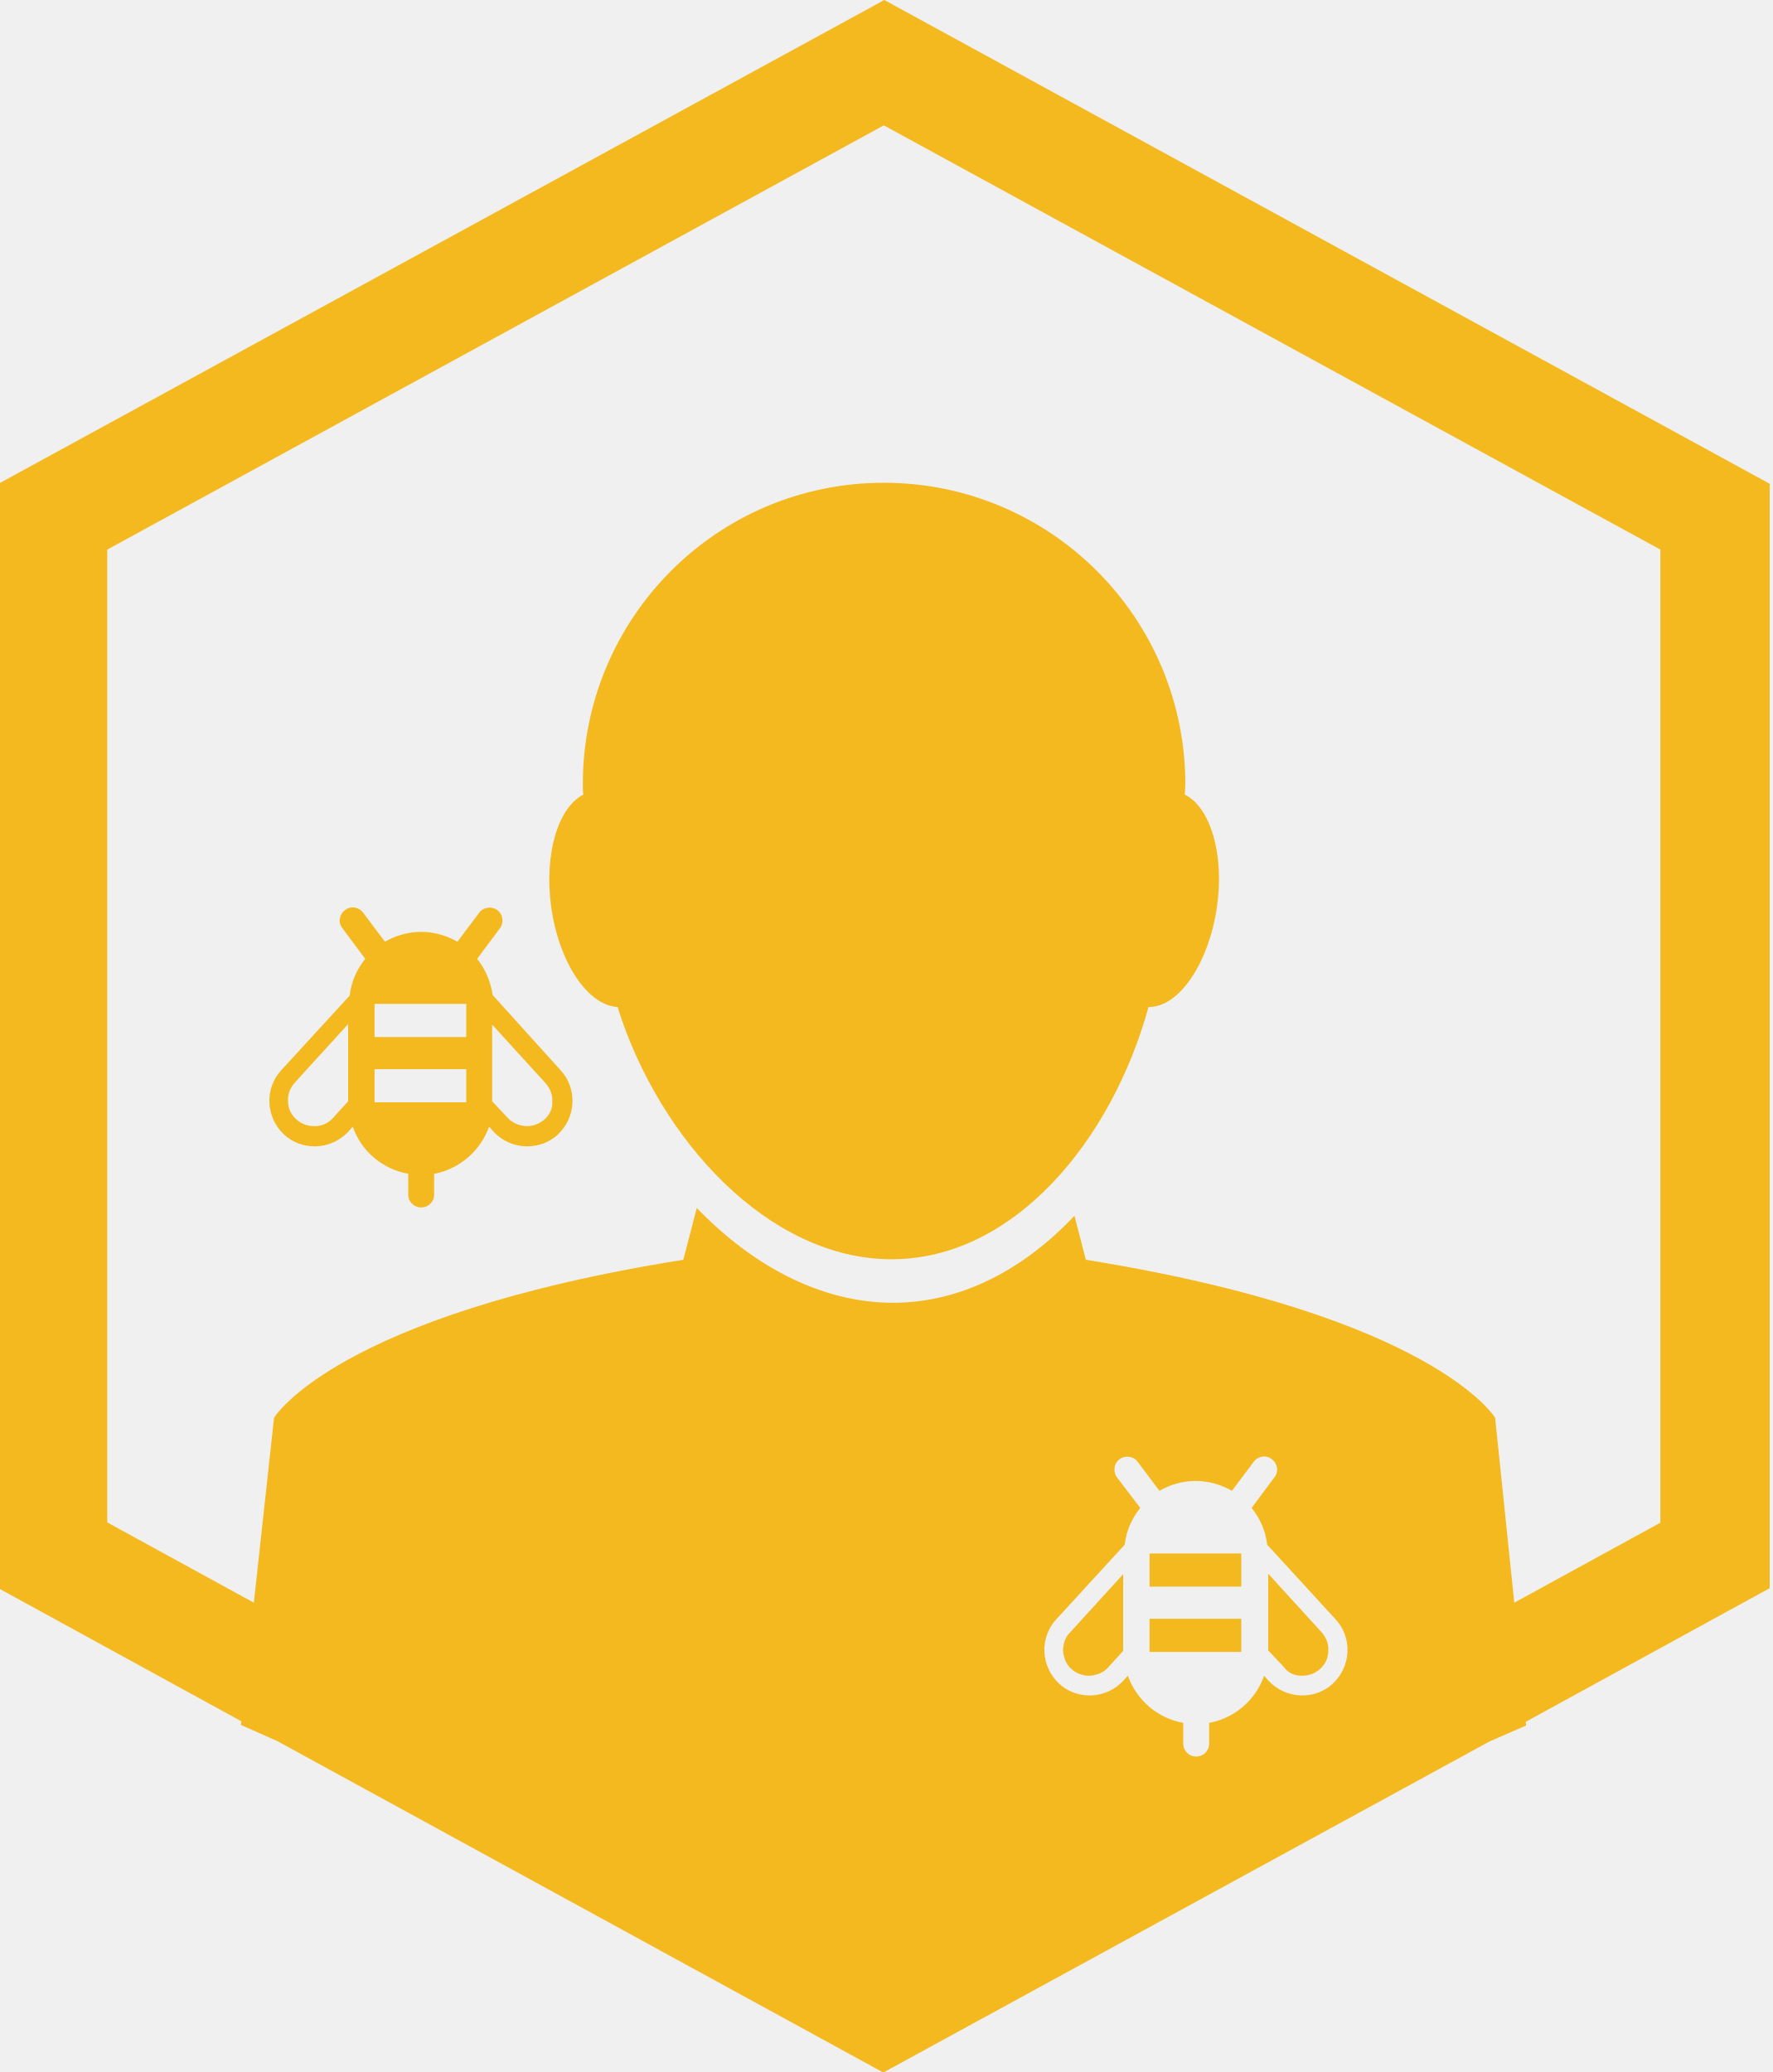
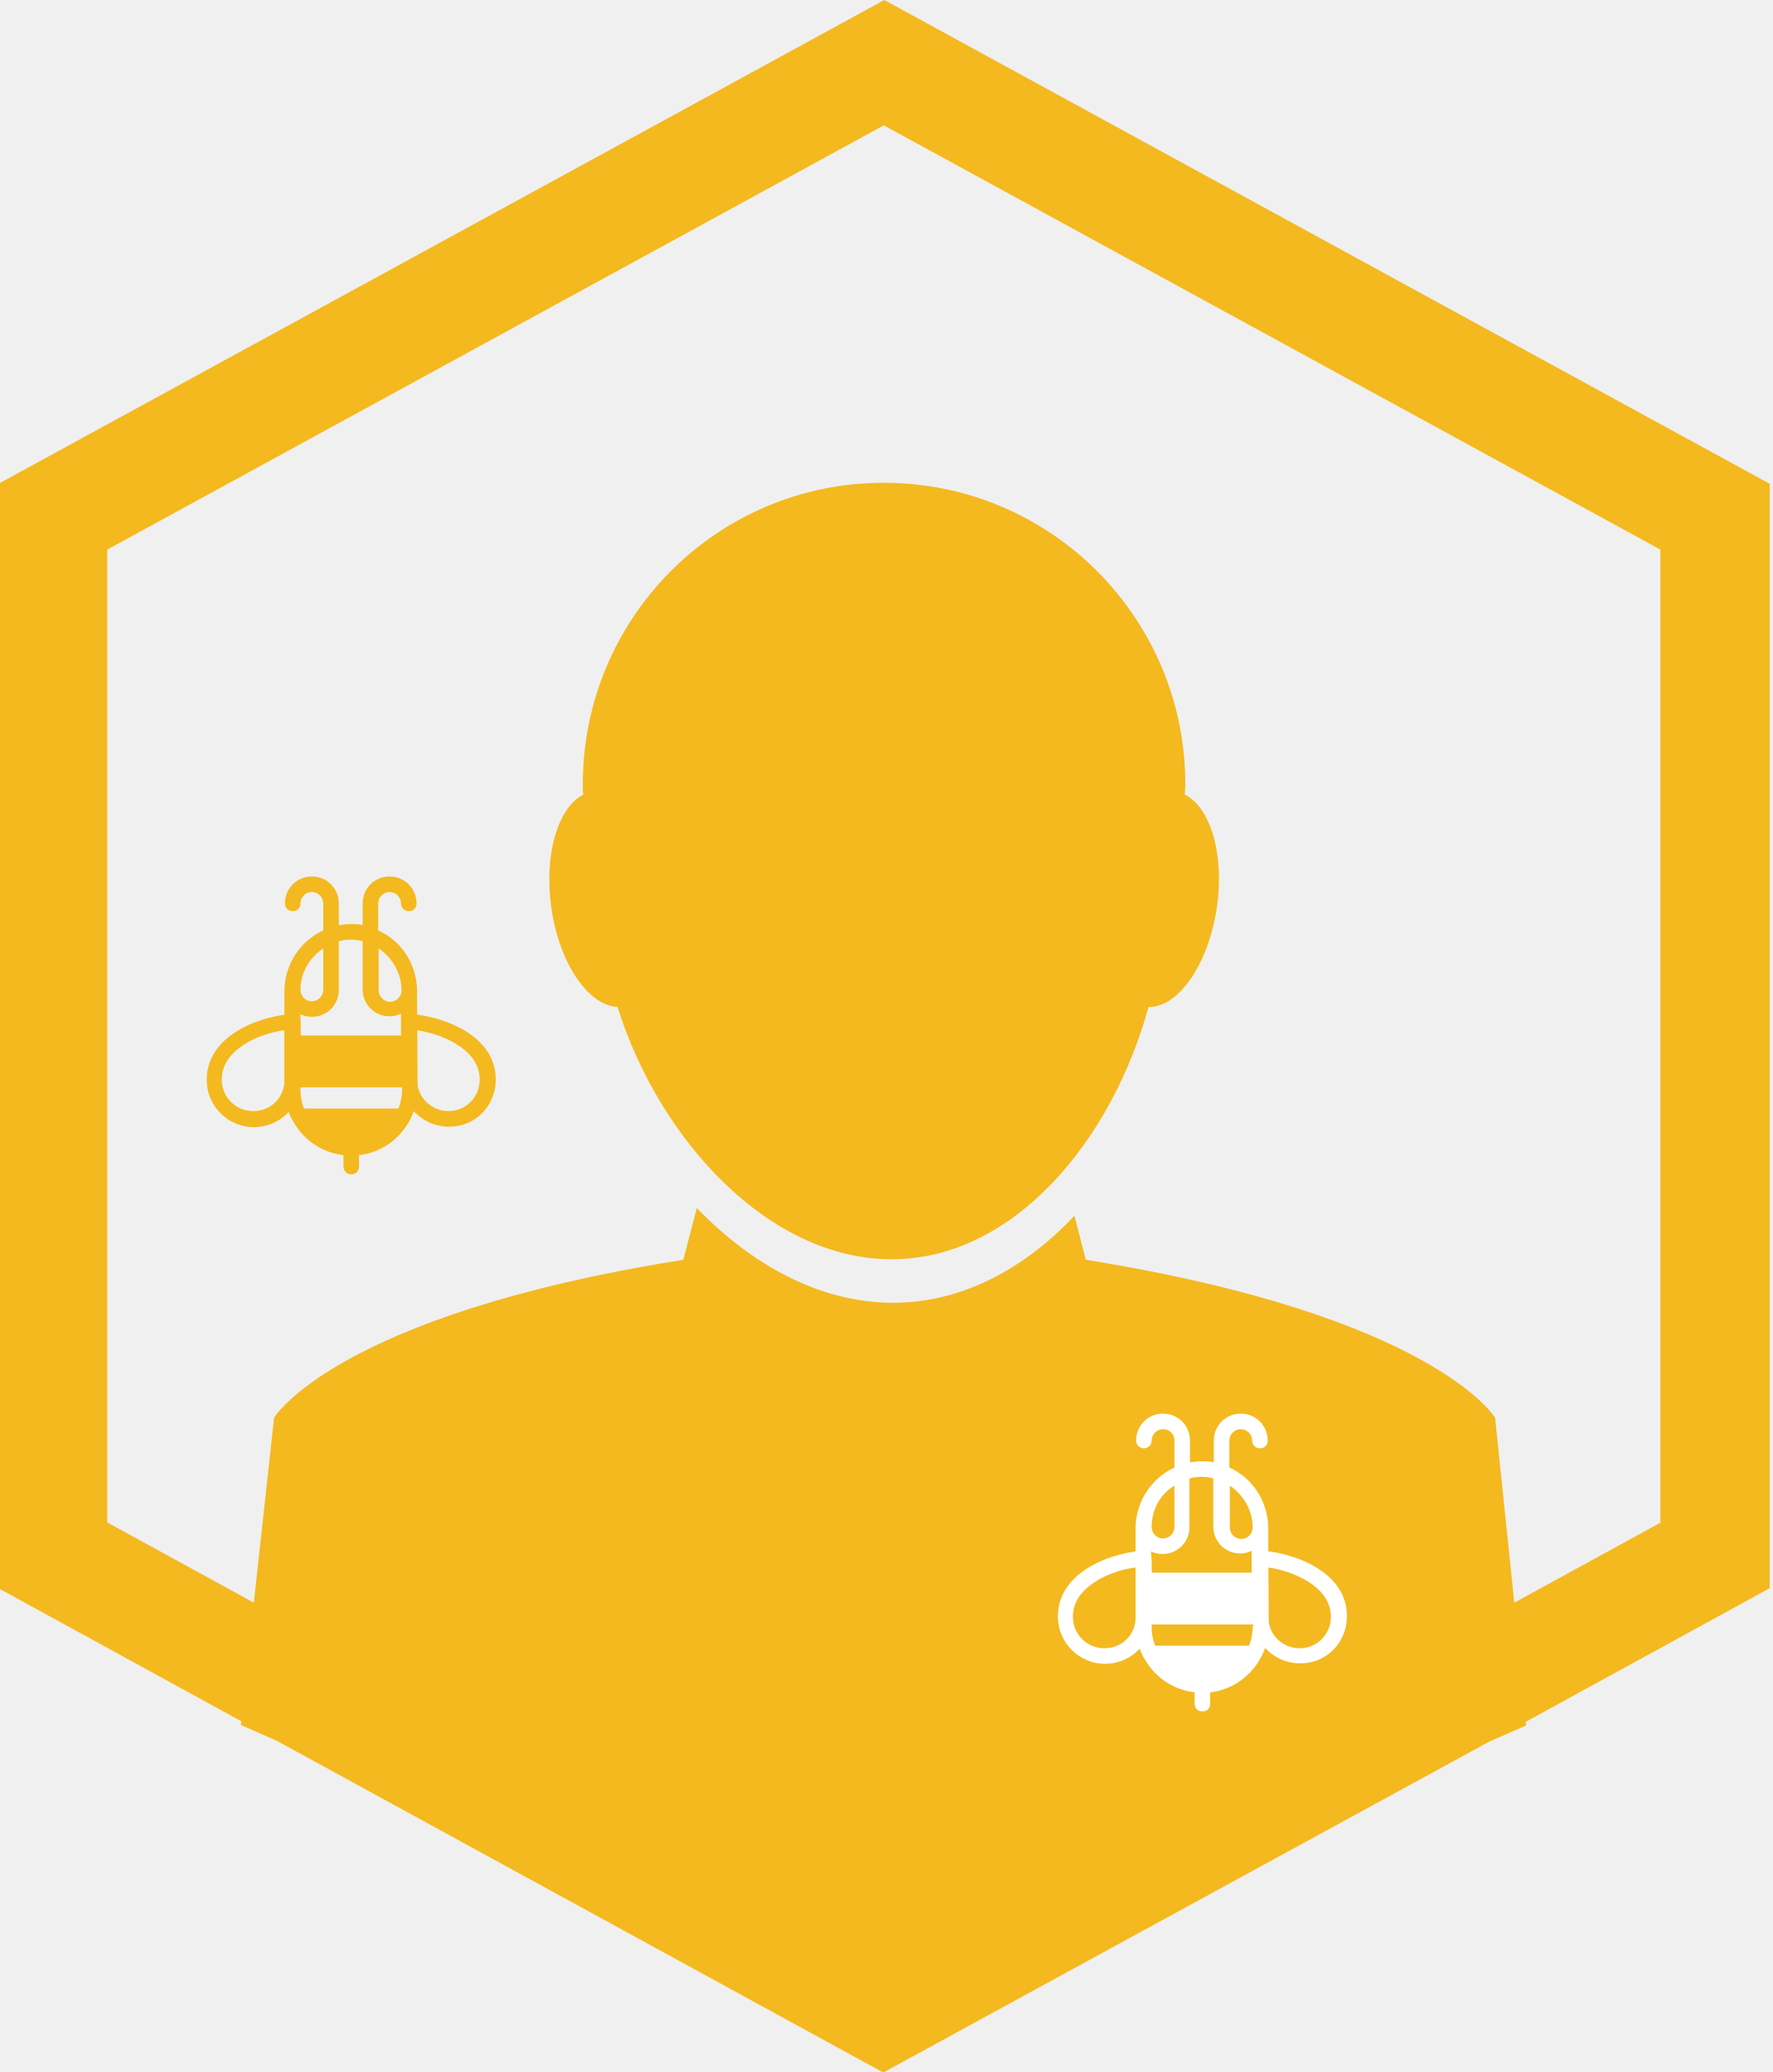
<svg xmlns="http://www.w3.org/2000/svg" version="1.1" id="Layer_1" x="0px" y="0px" viewBox="0 0 342.1 400" style="enable-background:new 0 0 342.1 400;" xml:space="preserve">
  <style type="text/css">
	.st0{fill:#F4B91F;}
+ 	.st1{fill:#FFFFFF;}
</style>
  <g>
-     <path class="st0" d="M341.8,93.5L170.7,0L-0.5,93.5v213l47.1,25.8l-0.1,0.7l7,3.1l117,64l117-63.9l7.1-3.1l-0.1-0.7l47.1-25.8V93.5   z M215.6,285.2c-0.8-1.1-0.6-2.7,0.5-3.5c1.1-0.8,2.7-0.6,3.5,0.5l4.2,5.6c2.1-1.2,4.4-1.9,7-1.9c2.5,0,4.9,0.7,7,1.9l4.2-5.6   c0.8-1.1,2.4-1.4,3.5-0.5c1.1,0.8,1.4,2.4,0.5,3.5l-4.4,5.9c1.6,2,2.7,4.4,3,7.1l0,0l13.2,14.4c1.6,1.7,2.4,4,2.3,6.3   c-0.1,2.3-1.1,4.5-2.8,6.1c-1.6,1.5-3.7,2.3-5.9,2.3c-0.1,0-0.3,0-0.4,0c-2.3-0.1-4.5-1.1-6.1-2.8l-0.9-1   c-1.6,4.7-5.7,8.2-10.6,9.1v4c0,1.4-1.1,2.5-2.5,2.5c-1.4,0-2.5-1.1-2.5-2.5v-4c-5-0.9-9-4.4-10.7-9.1l-0.9,1   c-1.6,1.7-3.8,2.7-6.1,2.8c-0.1,0-0.3,0-0.4,0c-2.2,0-4.3-0.8-5.9-2.3c-1.7-1.6-2.7-3.8-2.8-6.1c-0.1-2.3,0.7-4.6,2.3-6.3   l13.2-14.4l0,0c0.3-2.7,1.4-5.1,3-7.1L215.6,285.2z M320.6,293.9l-28.3,15.5l-3.7-35.7c0,0-11.8-19.7-79-30.5l-2.2-8.5   c-9.6,10.2-21.7,16.8-35,16.8c-14,0-27.2-7.2-37.9-18.3l-2.6,10c-67.2,10.7-79,30.5-79,30.5L49,309.4l-28.3-15.5V106.1l149.9-81.9   l149.9,81.9V293.9z" />
-     <path class="st0" d="M95.1,192.1L95.1,192.1c-0.4-2.6-1.4-5-3-7l4.4-5.9c0.8-1.1,0.6-2.7-0.5-3.5c-1.1-0.8-2.7-0.6-3.5,0.5   l-4.2,5.6c-2.1-1.2-4.5-1.9-7-1.9c-2.5,0-4.9,0.7-7,1.9l-4.2-5.6c-0.8-1.1-2.4-1.4-3.5-0.5c-1.1,0.8-1.4,2.4-0.5,3.5l4.4,5.9   c-1.6,2-2.7,4.4-3,7.1l0,0l-13.2,14.4c-1.6,1.7-2.4,4-2.3,6.3c0.1,2.3,1.1,4.5,2.8,6.1c1.6,1.5,3.7,2.3,5.9,2.3c0.1,0,0.3,0,0.4,0   c2.3-0.1,4.5-1.1,6.1-2.8l0.9-1c1.6,4.7,5.7,8.2,10.7,9.1v4c0,1.4,1.1,2.5,2.5,2.5c1.4,0,2.5-1.1,2.5-2.5v-4   c4.9-0.9,9-4.5,10.6-9.1l0.9,1c1.6,1.7,3.8,2.7,6.1,2.8c0.1,0,0.3,0,0.4,0c2.2,0,4.3-0.8,5.9-2.3c1.7-1.6,2.7-3.8,2.8-6.1   c0.1-2.3-0.7-4.6-2.3-6.3L95.1,192.1z M67.2,212.6l-2.9,3.2c-0.9,1-2.1,1.6-3.5,1.6l-0.2,0c-1.3,0-2.5-0.5-3.4-1.3   c-1-0.9-1.6-2.1-1.6-3.5c-0.1-1.3,0.4-2.6,1.3-3.6l10.3-11.3V212.6z M90,212.8H72.3v-6.4H90V212.8z M90,200.2H72.3v-6.4H90V200.2z    M105.1,216.1c-0.9,0.8-2.1,1.3-3.4,1.3l-0.2,0c-1.3-0.1-2.6-0.6-3.5-1.6l-3-3.2v-14.8l10.3,11.3c0.9,1,1.4,2.3,1.3,3.6   C106.7,214,106.1,215.2,105.1,216.1z" />
+     <path class="st0" d="M341.8,93.5L170.7,0L-0.5,93.5v213l47.1,25.8l-0.1,0.7l7,3.1l117,64l117-63.9l7.1-3.1l-0.1-0.7l47.1-25.8V93.5   H341.8z M320.6,293.9l-28.3,15.5l-3.7-35.7c0,0-11.8-19.7-79-30.5l-2.2-8.5c-9.6,10.2-21.7,16.8-35,16.8c-14,0-27.2-7.2-37.9-18.3   l-2.6,10c-67.2,10.7-79,30.5-79,30.5L49,309.4l-28.3-15.5V106.1l149.9-81.9l149.9,81.9v187.8H320.6z" />
    <rect x="221.9" y="299.9" class="st0" width="17.7" height="6.4" />
    <rect x="221.9" y="312.5" class="st0" width="17.7" height="6.4" />
-     <path class="st0" d="M205.2,318.7c0.1,1.3,0.6,2.6,1.6,3.5c0.9,0.8,2.1,1.3,3.4,1.3l0.2,0c1.3-0.1,2.6-0.6,3.5-1.6l2.9-3.2v-14.8   l-10.3,11.3C205.6,316.1,205.2,317.4,205.2,318.7z" />
-     <path class="st0" d="M251.2,323.5l0.2,0c1.3,0,2.5-0.5,3.4-1.3c1-0.9,1.6-2.1,1.6-3.5c0.1-1.3-0.4-2.6-1.3-3.6l-10.3-11.3v14.8   l3,3.2C248.6,322.9,249.8,323.5,251.2,323.5z" />
-     <path class="st0" d="M112.5,151.4c0,0.7,0,1.3,0.1,2c-4.9,2.5-7.6,11.5-6.2,21.7c1.5,10.8,7.1,19,12.8,19.3   c8.1,25.8,29.3,48.7,52.9,48.7c23.6,0,42.5-22.9,49.6-48.7c5.8,0.1,11.6-8.3,13.2-19.3c1.5-10.2-1.3-19.3-6.2-21.7   c0-0.7,0.1-1.3,0.1-2c0-32.1-26-58.2-58.2-58.2S112.5,119.3,112.5,151.4z" />
+     <path class="st0" d="M205.2,318.7c0.1,1.3,0.6,2.6,1.6,3.5c0.9,0.8,2.1,1.3,3.4,1.3h0.2c1.3-0.1,2.6-0.6,3.5-1.6l2.9-3.2v-14.8   l-10.3,11.3C205.6,316.1,205.2,317.4,205.2,318.7z" />
+     <path class="st0" d="M251.2,323.5h0.2c1.3,0,2.5-0.5,3.4-1.3c1-0.9,1.6-2.1,1.6-3.5c0.1-1.3-0.4-2.6-1.3-3.6l-10.3-11.3v14.8l3,3.2   C248.6,322.9,249.8,323.5,251.2,323.5z" />
+     <path class="st0" d="M112.5,151.4c0,0.7,0,1.3,0.1,2c-4.9,2.5-7.6,11.5-6.2,21.7c1.5,10.8,7.1,19,12.8,19.3   c8.1,25.8,29.3,48.7,52.9,48.7s42.5-22.9,49.6-48.7c5.8,0.1,11.6-8.3,13.2-19.3c1.5-10.2-1.3-19.3-6.2-21.7c0-0.7,0.1-1.3,0.1-2   c0-32.1-26-58.2-58.2-58.2S112.5,119.3,112.5,151.4z" />
+   </g>
+   <g>
+     <g id="l-wing_1_">
+       <path id="l-wing-out_1_" class="st1" d="M220.8,299.4c-4.2,0-16.6,3.1-16.6,12.7c0,5,4.1,9.1,9.1,9.1s9.1-4,9.1-9.1    c0-4.2-0.1-11.1-0.1-11.1C222.3,300.1,221.6,299.4,220.8,299.4z M213.2,318.2c-3.4,0-6.1-2.7-6.1-6.1c0-6,7.7-9,12.1-9.5    c0,2.3,0,6.7,0,9.5C219.3,315.5,216.6,318.2,213.2,318.2z" />
+     </g>
+     <path id="r-wing-out_1_" class="st1" d="M243.4,299.4c-0.8,0-1.5,0.6-1.5,1.5c0,0.1-0.1,7.1-0.1,11.1c0,5,4.1,9.1,9.1,9.1   c5.1,0.1,9.1-4,9.1-9.1C260,302.5,247.6,299.4,243.4,299.4z M250.9,318.2c-3.4,0-6.1-2.7-6.1-6.1c0-2.9,0-7.2,0-9.5   c4.4,0.6,12.1,3.5,12.1,9.5C256.9,315.5,254.2,318.2,250.9,318.2z" />
+     <g id="body_1_">
+       <path id="outline_1_" class="st1" d="M244.8,294.6c-0.2-5-3.1-9.3-7.5-11.3v-5.2c0-1.2,1-2.2,2.2-2.2c1.2,0,2.2,1,2.2,2.2    c0,0.8,0.6,1.5,1.5,1.5c0.9,0,1.5-0.6,1.5-1.5c0-2.9-2.3-5.2-5.2-5.2c-2.9,0-5.2,2.3-5.2,5.2v4.2c-0.7-0.2-1.5-0.2-2.3-0.2    c-0.8,0-1.6,0.1-2.3,0.2v-4.2c0-2.9-2.3-5.2-5.2-5.2c-2.9,0-5.2,2.3-5.2,5.2c0,0.8,0.6,1.5,1.5,1.5c0.8,0,1.5-0.6,1.5-1.5    c0-1.2,1-2.2,2.2-2.2c1.3,0,2.2,1,2.2,2.2v5.2c-4.3,2-7.3,6.3-7.5,11.3c0,0.1,0,0.1,0,0.2c0,0,0,0,0,0.1v0.1v9.9    c0,0.1,0,0.2,0,0.2s0,0.2,0,0.2v6.6c0,0.1,0,0.2,0,0.2s0,0.2,0,0.2v1.7c0,2,0.5,3.9,1.4,5.7c0.1,0.2,0.1,0.2,0.2,0.3    c1.9,3.6,5.5,6.2,9.8,6.7v2.2c0,0.8,0.6,1.5,1.5,1.5s1.5-0.6,1.5-1.5v-2.2c6.3-0.7,11.3-6.2,11.3-12.7L244.8,294.6 M237.4,286.8    c2.6,1.8,4.4,4.7,4.4,8.1c0,1.2-1,2.2-2.2,2.2s-2.2-1-2.2-2.2L237.4,286.8L237.4,286.8z M226.7,286.8v8c0,1.2-1,2.2-2.2,2.2    c-1.2,0-2.2-1-2.2-2.2C222.3,291.4,224,288.4,226.7,286.8z M241.8,314c0,1.3-0.2,2.5-0.7,3.7H223c-0.5-1.1-0.7-2.4-0.7-3.7v-0.4    h19.6V314z M241.8,303.6h-19.6v-4.1c0.6,0.3,1.4,0.5,2.2,0.5c2.9,0,5.2-2.3,5.2-5.2v-9.4c0.7-0.2,1.5-0.3,2.3-0.3s1.6,0.1,2.3,0.3    v9.3c0,2.9,2.3,5.2,5.2,5.2c0.8,0,1.5-0.2,2.2-0.5V303.6z" />
+     </g>
+   </g>
+   <g>
+     <g id="l-wing_2_">
+       <path id="l-wing-out_2_" class="st0" d="M56.5,195.8c-4.2,0-16.6,3.1-16.6,12.7c0,5,4.1,9.1,9.1,9.1s9.1-4,9.1-9.1    c0-4.2-0.1-11.1-0.1-11.1C58,196.5,57.3,195.8,56.5,195.8z M48.9,214.5c-3.4,0-6.1-2.7-6.1-6.1c0-6,7.7-9,12.1-9.5    c0,2.3,0,6.7,0,9.5C55,211.8,52.3,214.5,48.9,214.5z" />
+     </g>
+     <path id="r-wing-out_2_" class="st0" d="M79.1,195.8c-0.8,0-1.5,0.6-1.5,1.5c0,0.1-0.1,7.1-0.1,11.1c0,5,4.1,9.1,9.1,9.1   c5.1,0.1,9.1-4,9.1-9.1C95.7,198.9,83.3,195.8,79.1,195.8z M86.6,214.5c-3.4,0-6.1-2.7-6.1-6.1c0-2.9,0-7.2,0-9.5   c4.4,0.6,12.1,3.5,12.1,9.5C92.6,211.8,89.9,214.5,86.6,214.5z" />
+     <g id="body_2_">
+       <path id="outline_2_" class="st0" d="M80.5,190.9c-0.2-5-3.1-9.3-7.5-11.3v-5.2c0-1.2,1-2.2,2.2-2.2c1.2,0,2.2,1,2.2,2.2    c0,0.8,0.6,1.5,1.5,1.5c0.9,0,1.5-0.6,1.5-1.5c0-2.9-2.3-5.2-5.2-5.2s-5.2,2.3-5.2,5.2v4.2c-0.7-0.2-1.5-0.2-2.3-0.2    c-0.8,0-1.6,0.1-2.3,0.2v-4.2c0-2.9-2.3-5.2-5.2-5.2c-2.9,0-5.2,2.3-5.2,5.2c0,0.8,0.6,1.5,1.5,1.5c0.8,0,1.5-0.6,1.5-1.5    c0-1.2,1-2.2,2.2-2.2s2.2,1,2.2,2.2v5.2c-4.3,2-7.3,6.3-7.5,11.3c0,0.1,0,0.1,0,0.2c0,0,0,0,0,0.1v0.1v9.9c0,0.1,0,0.2,0,0.2    c0,0.1,0,0.2,0,0.2v6.6c0,0.1,0,0.2,0,0.2c0,0.1,0,0.2,0,0.2v1.7c0,2,0.5,3.9,1.4,5.7c0.1,0.2,0.1,0.2,0.2,0.3    c1.9,3.6,5.5,6.2,9.8,6.7v2.2c0,0.8,0.6,1.5,1.5,1.5c0.9,0,1.5-0.6,1.5-1.5V223c6.3-0.7,11.3-6.2,11.3-12.7L80.5,190.9     M73.1,183.1c2.6,1.8,4.4,4.7,4.4,8.1c0,1.2-1,2.2-2.2,2.2c-1.2,0-2.2-1-2.2-2.2L73.1,183.1L73.1,183.1z M62.4,183.1v8    c0,1.2-1,2.2-2.2,2.2c-1.2,0-2.2-1-2.2-2.2C58,187.7,59.8,184.8,62.4,183.1z M77.6,210.3c0,1.3-0.2,2.5-0.7,3.7H58.7    c-0.5-1.1-0.7-2.4-0.7-3.7v-0.4h19.6V210.3z M77.6,199.9H58v-4.1c0.6,0.3,1.4,0.5,2.2,0.5c2.9,0,5.2-2.3,5.2-5.2v-9.4    c0.7-0.2,1.5-0.3,2.3-0.3c0.8,0,1.6,0.1,2.3,0.3v9.3c0,2.9,2.3,5.2,5.2,5.2c0.8,0,1.5-0.2,2.2-0.5V199.9z" />
+     </g>
  </g>
</svg>
